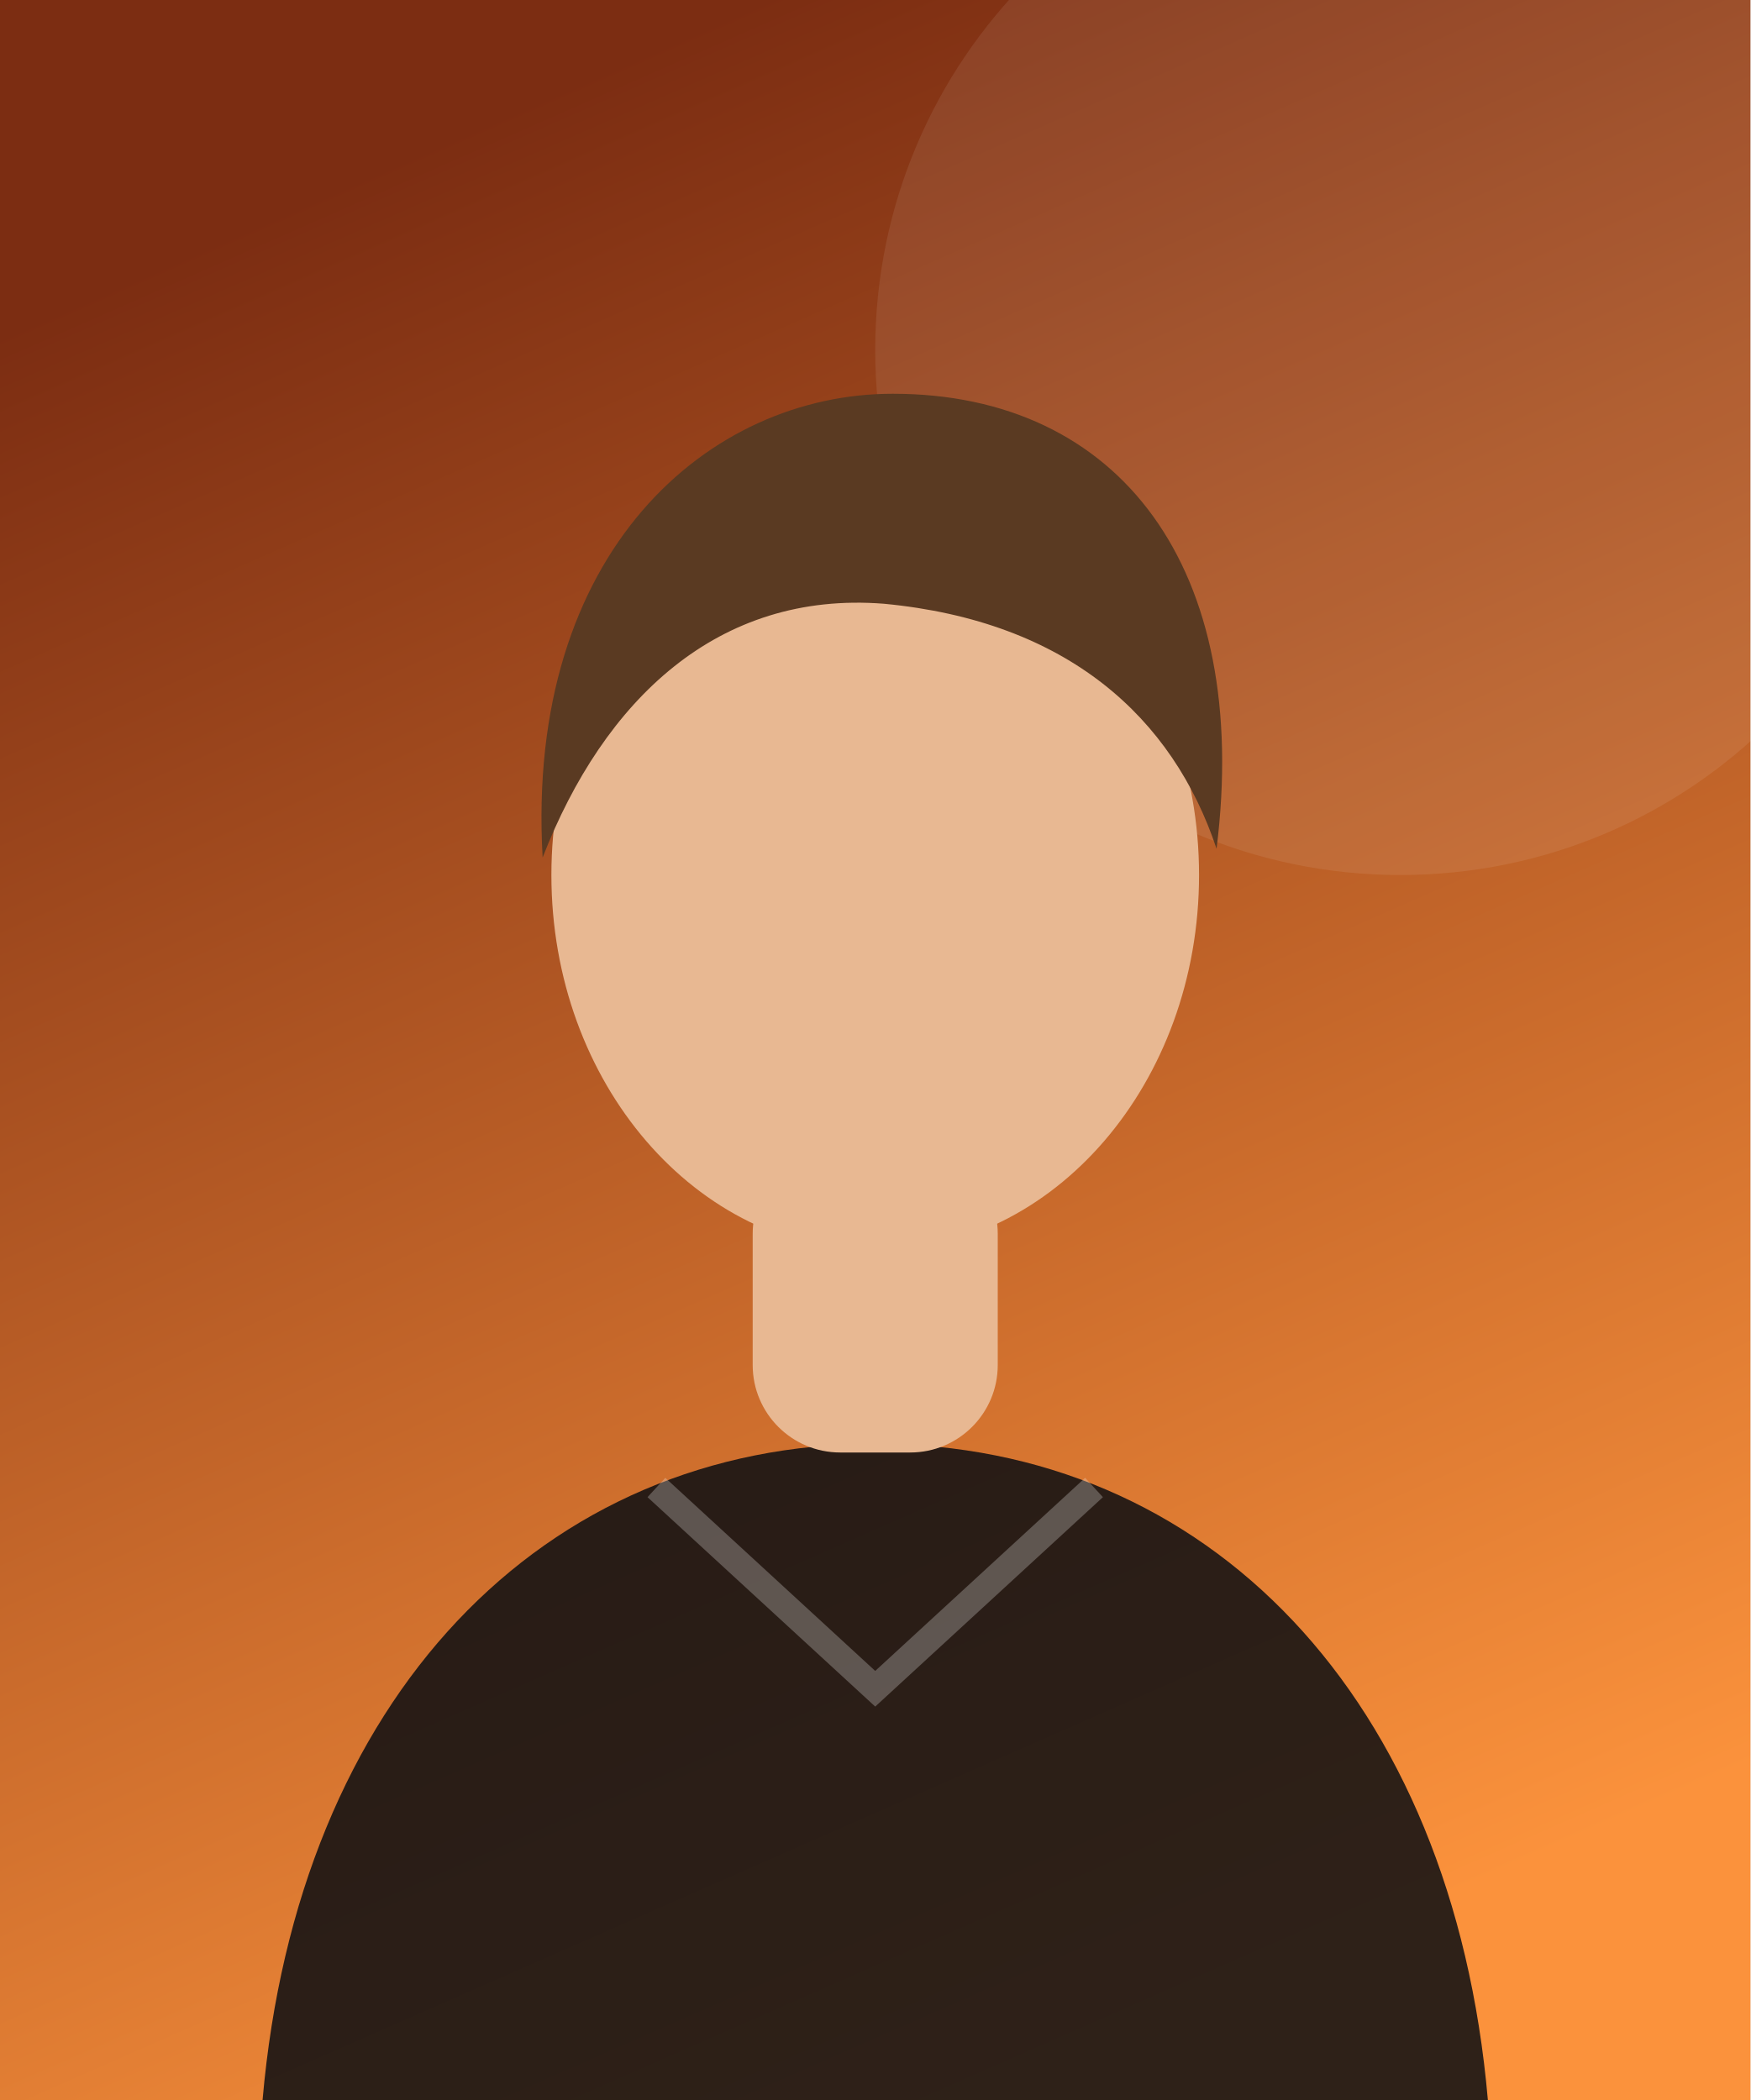
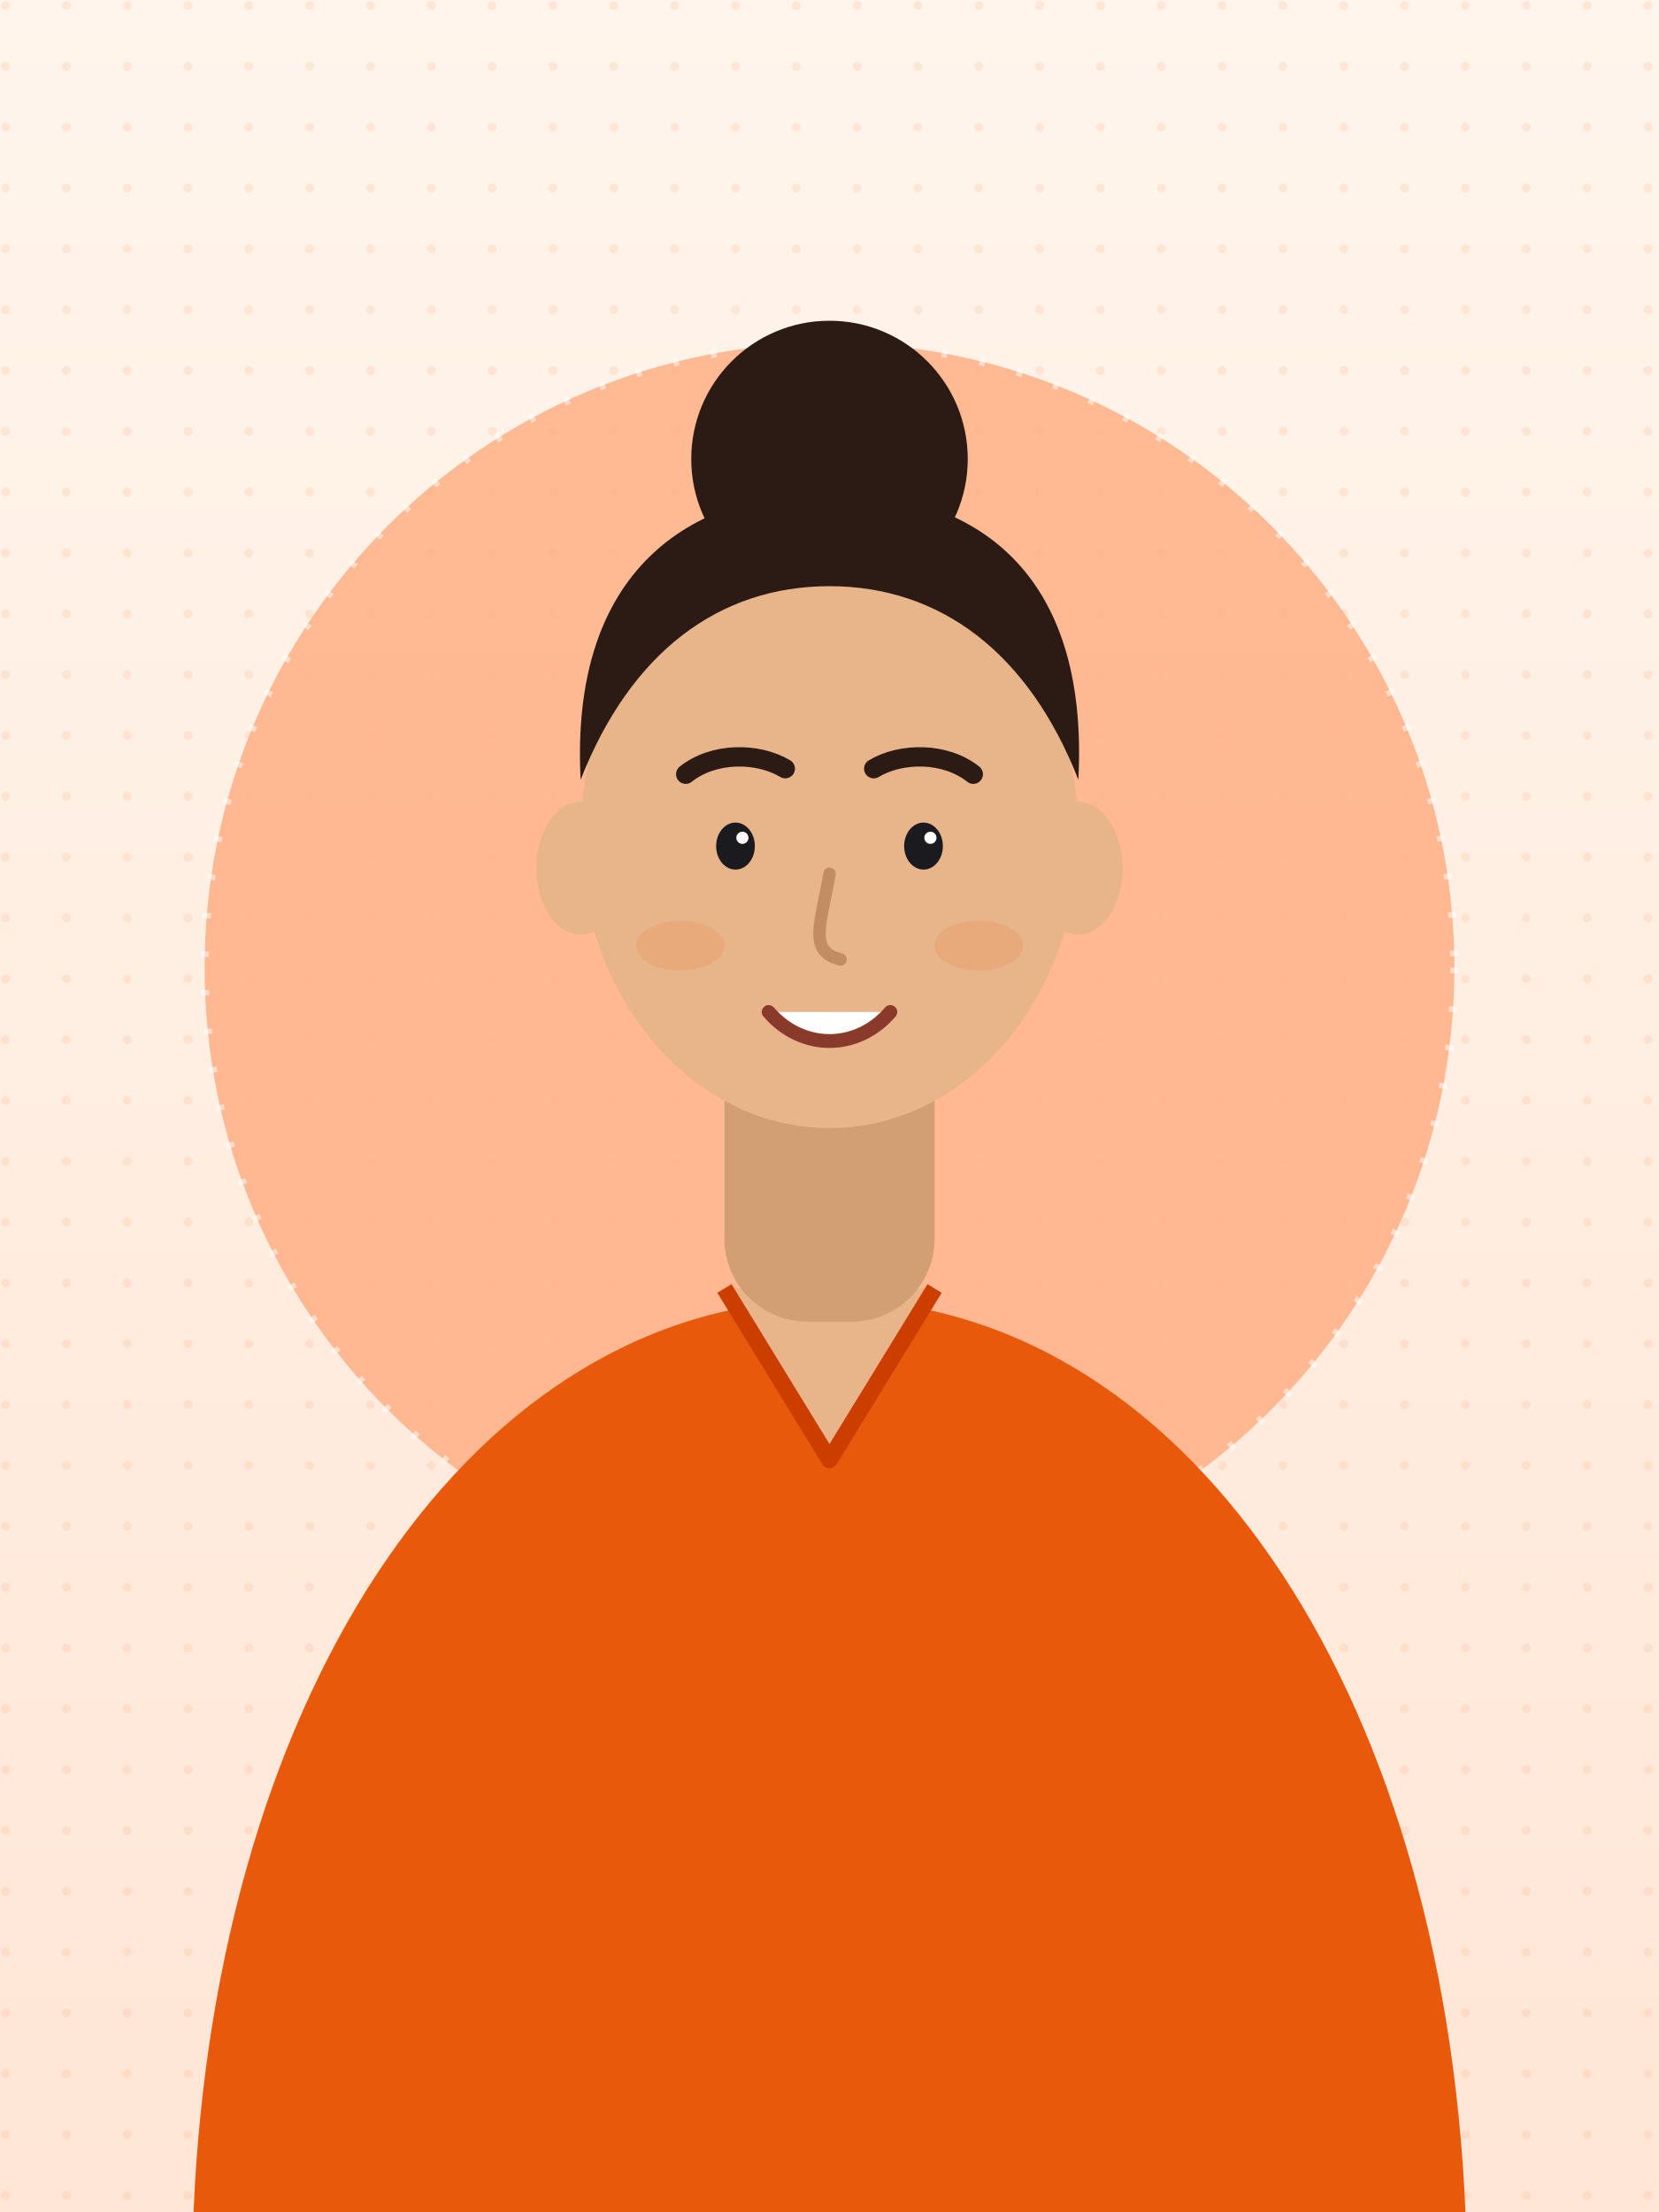
- <svg xmlns="http://www.w3.org/2000/svg" viewBox="0 0 400 480" width="400" height="480">
+ <svg xmlns="http://www.w3.org/2000/svg" viewBox="0 0 600 800" width="600" height="800">
  <defs>
-     <linearGradient id="g" gradientTransform="rotate(70 .5 .5)">
-       <stop offset="0" stop-color="#7C2D12" />
-       <stop offset="1" stop-color="#FB923C" />
+     <linearGradient id="bg2" x1="0" y1="0" x2="0" y2="1">
+       <stop offset="0" stop-color="#FFF5EC" />
+       <stop offset="1" stop-color="#FFE6D6" />
    </linearGradient>
+     <pattern id="dots2" width="22" height="22" patternUnits="userSpaceOnUse">
+       <circle cx="2" cy="2" r="1.6" fill="#FFB38A" opacity=".22" />
+     </pattern>
  </defs>
-   <rect width="400" height="480" fill="url(#g)" />
-   <circle cx="320" cy="80" r="120" fill="#fff" opacity=".08" />
-   <path d="M60 480c8-92 64-150 140-150s132 58 140 150z" fill="#0B0D12" opacity=".85" />
-   <path d="M150 340l50 46 50-46" fill="none" stroke="#fff" stroke-opacity=".25" stroke-width="6" />
-   <rect x="172" y="262" width="56" height="70" rx="20" fill="#E8B892" />
-   <ellipse cx="200" cy="200" rx="74" ry="86" fill="#E8B892" />
-   <path d="M124 196c-4-70 38-106 80-106 52 0 82 40 74 104-10-30-34-52-76-56-38-3-64 22-78 58z" fill="#5A3A22" />
+   <rect width="600" height="800" fill="url(#bg2)" />
+   <rect width="600" height="800" fill="url(#dots2)" />
+   <circle cx="300" cy="350" r="226" fill="#FFB38A" opacity=".9" />
+   <circle cx="300" cy="350" r="226" fill="none" stroke="#fff" stroke-opacity=".5" stroke-width="3" stroke-dasharray="2 12" />
+   <path d="M70 800C78 610 172 470 300 470C428 470 522 610 530 800Z" fill="#E8590C" />
+   <path d="M262 466L300 528L338 466Z" fill="#E8B48A" />
+   <path d="M262 466L300 528L338 466" fill="none" stroke="#cc3d00" stroke-width="6" stroke-linejoin="round" />
+   <circle cx="300" cy="166" r="50" fill="#2B1B14" />
+   <rect x="262" y="360" width="76" height="118" rx="30" fill="#d29e74" />
+   <ellipse cx="210" cy="314" rx="16" ry="24" fill="#E8B48A" />
+   <ellipse cx="390" cy="314" rx="16" ry="24" fill="#E8B48A" />
+   <ellipse cx="300" cy="302" rx="90" ry="106" fill="#E8B48A" />
+   <path d="M210 282C206 206 250 178 300 178C352 178 394 206 390 282C372 236 340 212 300 212C260 212 228 236 210 282Z" fill="#2B1B14" />
+   <path d="M248 280C258 272 274 272 284 278M316 278C326 272 342 272 352 280" fill="none" stroke="#2B1B14" stroke-width="7" stroke-linecap="round" />
+   <ellipse cx="266" cy="306" rx="7" ry="8.5" fill="#1B1A1F" />
+   <ellipse cx="334" cy="306" rx="7" ry="8.5" fill="#1B1A1F" />
+   <circle cx="268.5" cy="303" r="2.2" fill="#fff" />
+   <circle cx="336.5" cy="303" r="2.2" fill="#fff" />
+   <path d="M300 316C297 334 292 344 304 347" fill="none" stroke="#a26e44" stroke-width="4.5" stroke-linecap="round" opacity=".55" />
+   <ellipse cx="246" cy="342" rx="16" ry="9" fill="#E8590C" opacity=".12" />
+   <ellipse cx="354" cy="342" rx="16" ry="9" fill="#E8590C" opacity=".12" />
+   <path d="M278 366C290 380 310 380 322 366" fill="#fff" stroke="#8A3A2A" stroke-width="5" stroke-linecap="round" stroke-linejoin="round" />
</svg>
